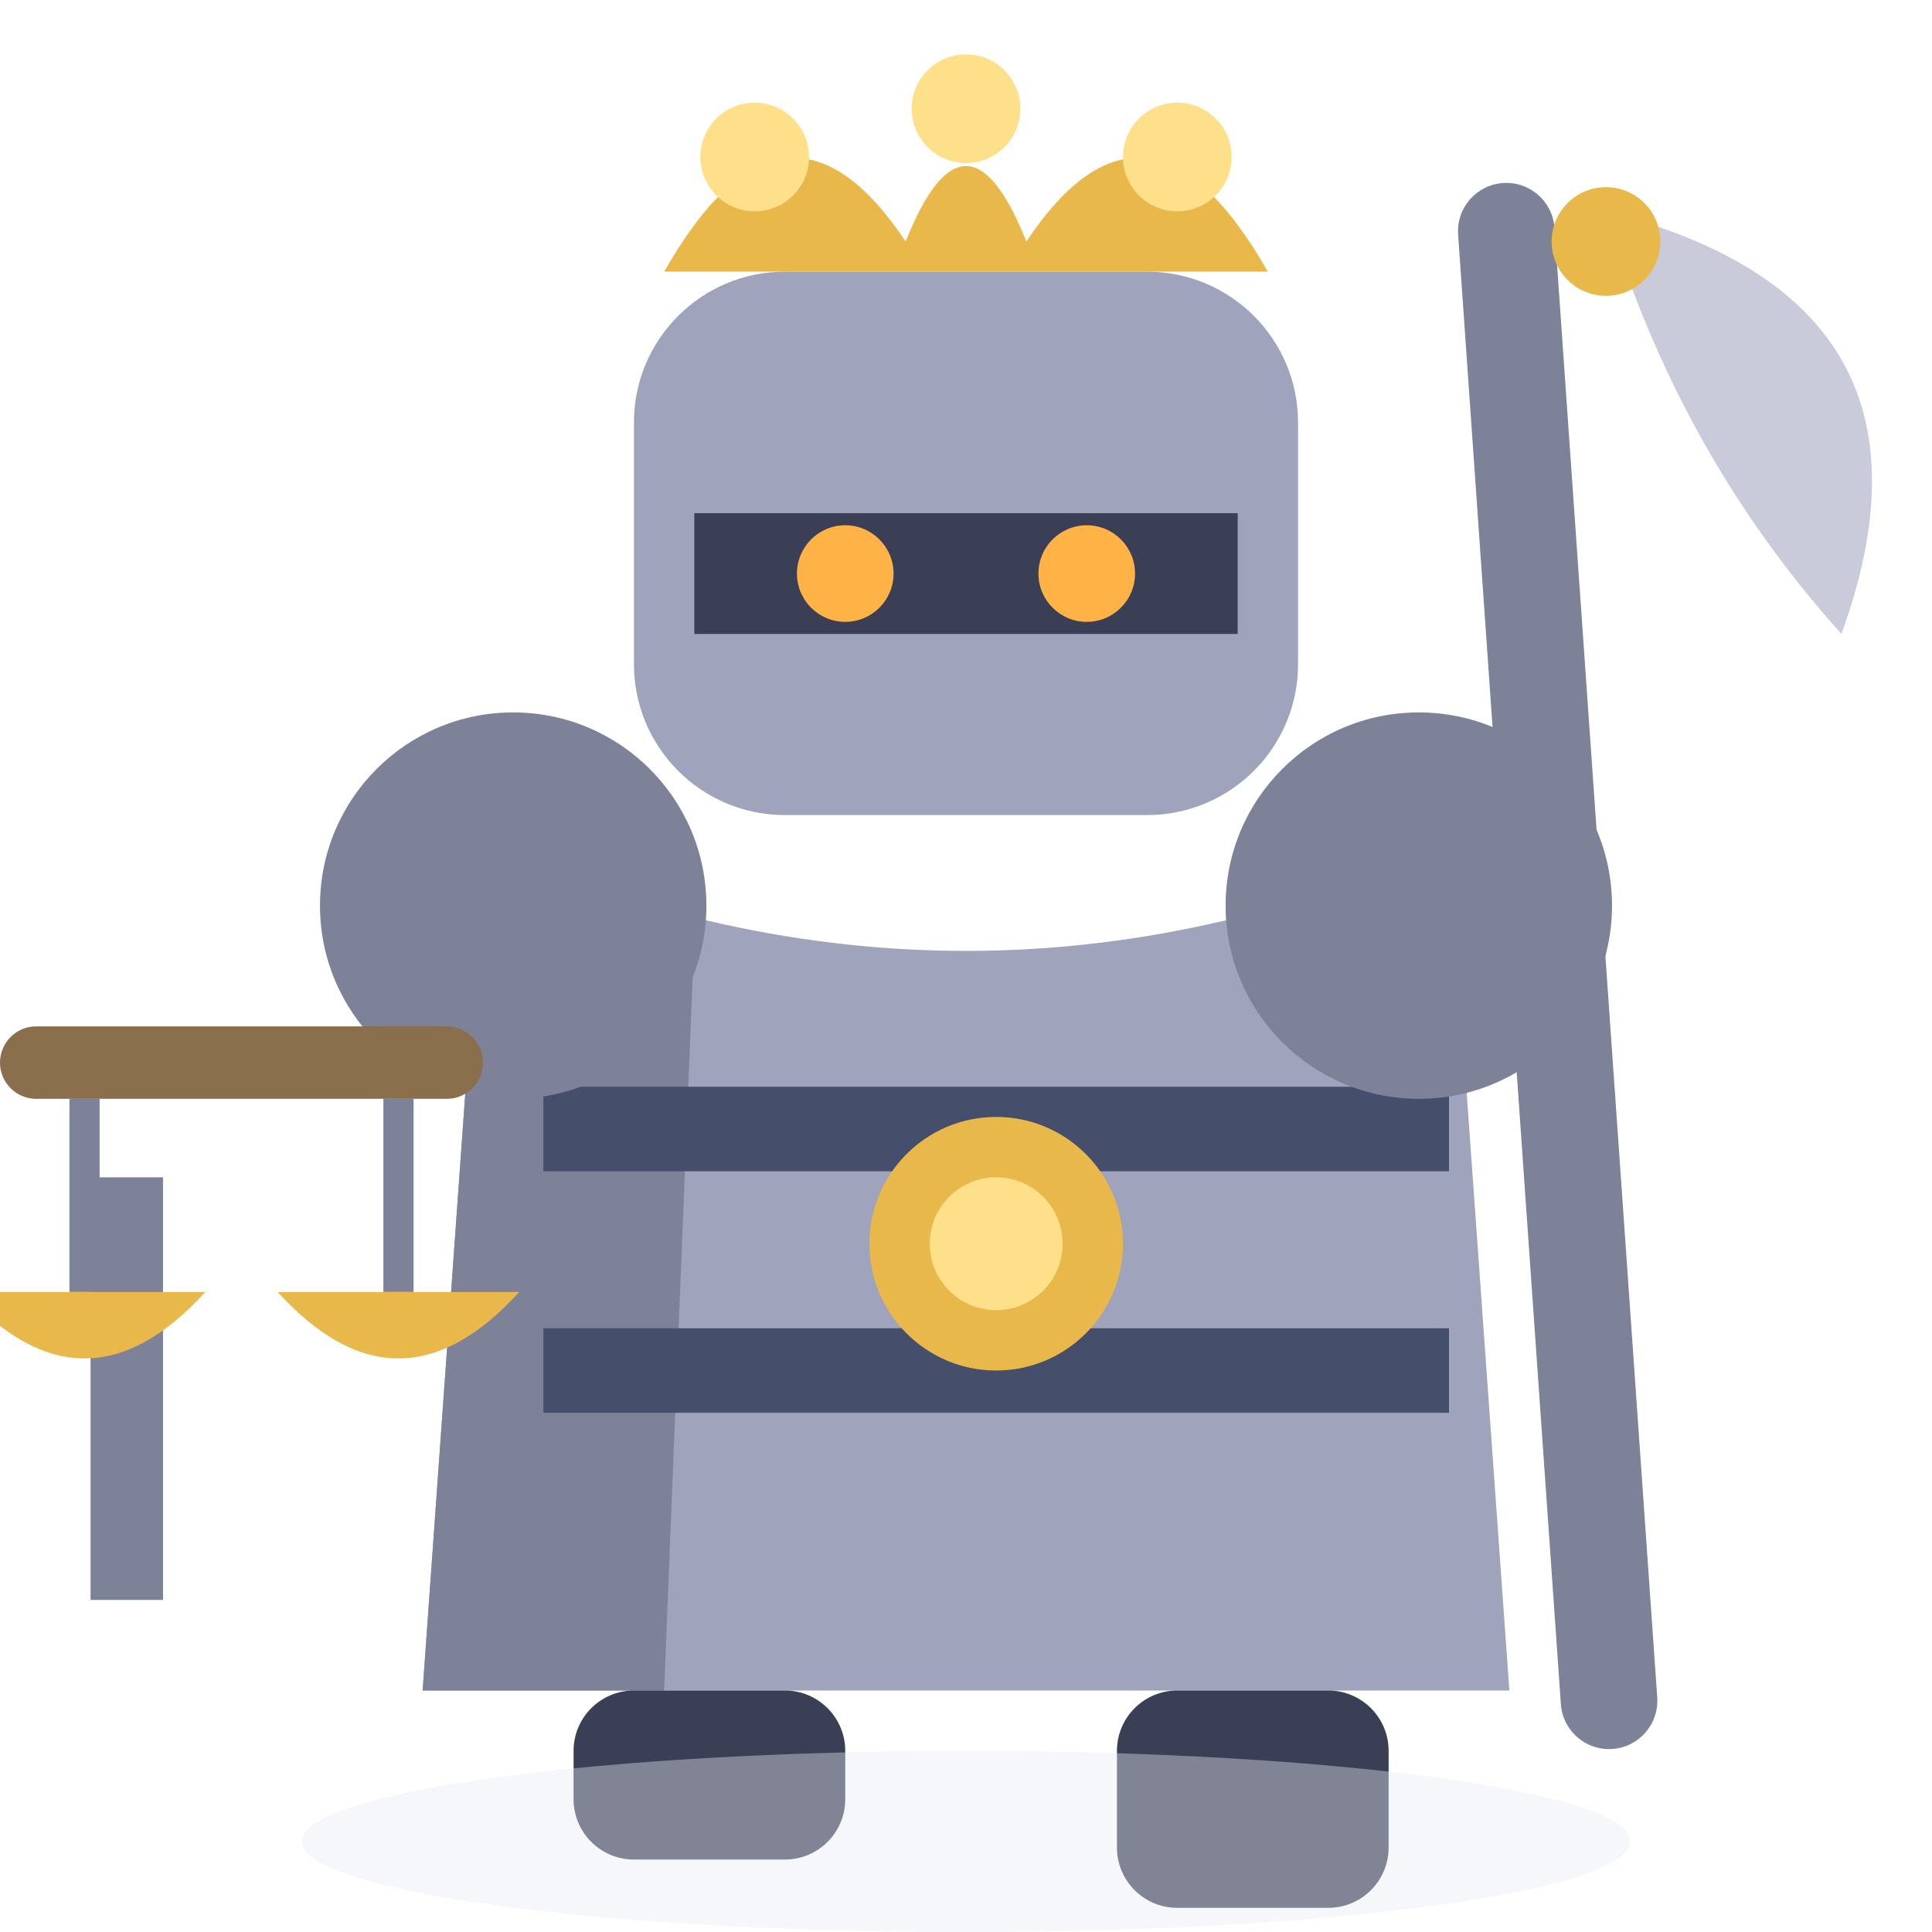
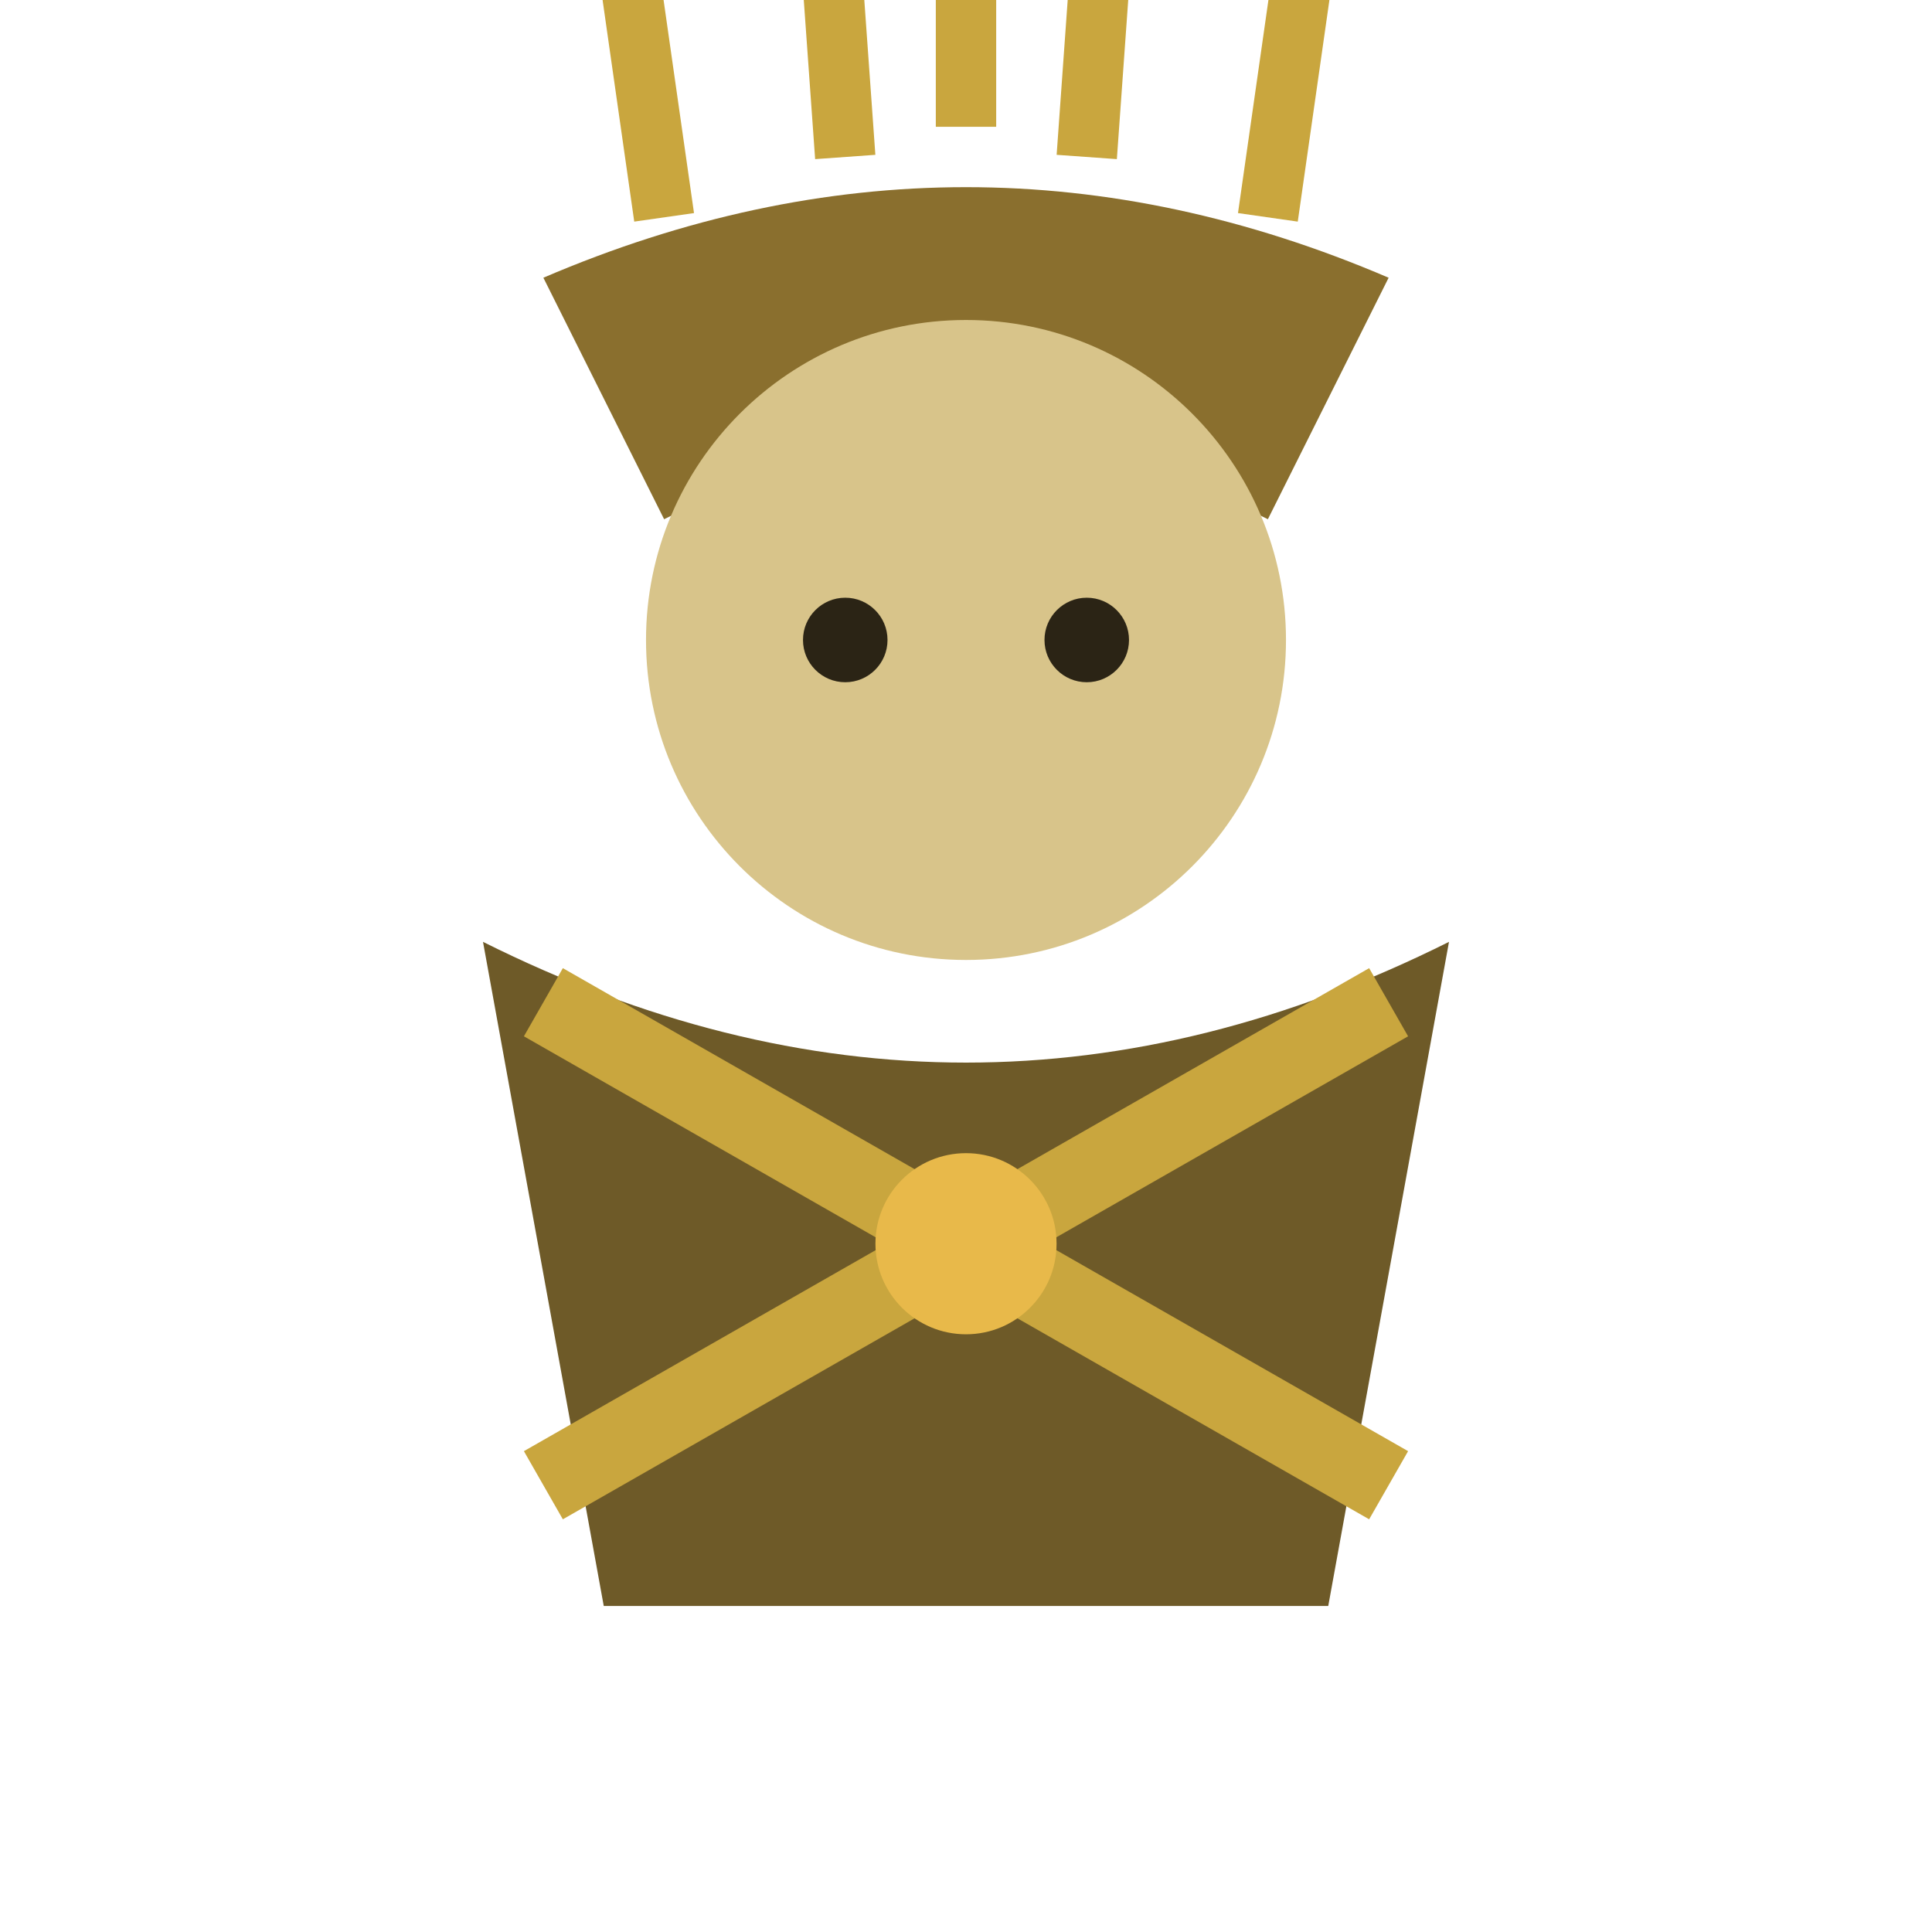
<svg xmlns="http://www.w3.org/2000/svg" viewBox="0 0 32 32">
-   <rect x="25" y="3" width="1.6" height="26" rx="0.8" fill="#7E8299" transform="rotate(-4 25.8 16)" />
-   <path d="M26.6,3.5 Q32.5,5 30.5,10.5 Q27.8,7.5 26.6,3.5 Z" fill="#C9CBDA" />
-   <circle cx="26.6" cy="4" r="0.9" fill="#E8B94A" />
-   <rect x="10.5" y="4.5" width="11" height="9" rx="2.5" fill="#9FA3BC" />
-   <path d="M11,4.5 Q13,1 15,4 Q16,1.5 17,4 Q19,1 21,4.5 Z" fill="#E8B94A" />
-   <circle cx="12.5" cy="2.6" r="0.9" fill="#FFE08A" />
-   <circle cx="16" cy="1.8" r="0.9" fill="#FFE08A" />
-   <circle cx="19.5" cy="2.6" r="0.9" fill="#FFE08A" />
-   <rect x="11.5" y="8.5" width="9" height="2" fill="#3A3F55" />
-   <circle cx="14" cy="9.5" r="0.8" fill="#FFB347" />
-   <circle cx="18" cy="9.5" r="0.8" fill="#FFB347" />
-   <path d="M8,14 L7,28 L25,28 L24,14 Q16,17.5 8,14 Z" fill="#9FA3BC" />
-   <path d="M8,14 L7,28 L11,28 L11.5,15.5 Z" fill="#7E8299" />
-   <rect x="9" y="18" width="15" height="1.4" fill="#454E6B" />
-   <rect x="9" y="22" width="15" height="1.4" fill="#454E6B" />
-   <circle cx="16.5" cy="20.6" r="2.1" fill="#E8B94A" />
-   <circle cx="16.5" cy="20.6" r="1.1" fill="#FFE08A" />
-   <circle cx="8.5" cy="15" r="3.2" fill="#7E8299" />
-   <circle cx="23.5" cy="15" r="3.2" fill="#7E8299" />
-   <rect x="1.5" y="19.5" width="1.2" height="7" fill="#7E8299" />
-   <rect x="0" y="17" width="8" height="1.2" rx="0.6" fill="#8A6F4D" />
-   <line x1="1.4" y1="18.2" x2="1.4" y2="21.4" stroke="#7E8299" stroke-width="0.5" />
-   <path d="M-0.6,21.4 Q1.4,23.6 3.4,21.4 Z" fill="#E8B94A" />
-   <line x1="6.6" y1="18.2" x2="6.6" y2="21.4" stroke="#7E8299" stroke-width="0.5" />
-   <path d="M4.6,21.4 Q6.6,23.6 8.6,21.4 Z" fill="#E8B94A" />
-   <rect x="18.5" y="28" width="4.5" height="3.6" rx="1" fill="#3A3F55" />
-   <rect x="9.5" y="28" width="4.5" height="2.8" rx="1" fill="#3A3F55" />
-   <ellipse cx="16" cy="30.5" rx="11" ry="1.5" fill="#E8EAF4" opacity="0.4" />
+   <g transform="translate(0,0.6)">
+     <path d="M11,3 L10,-4 M14,2 L13.5,-5 M16,1.5 L16,-6 M18,2 L18.5,-5 M21,3 L22,-4" stroke="#C9A63E" stroke-width="1" />
+     <path d="M9,4 Q16,1 23,4 L21,8 Q16,5.5 11,8 Z" fill="#8A6F2E" />
+     <circle cx="16" cy="10" r="5.3" fill="#D8C48A" />
+     <circle cx="14" cy="10" r="0.7" fill="#2B2415" />
+     <circle cx="18" cy="10" r="0.7" fill="#2B2415" />
+     <path d="M8,15 Q16,19 24,15 L22,26 L10,26 Z" fill="#6E5A28" />
+     <path d="M9,16 L23,24" stroke="#C9A63E" stroke-width="1.3" />
+     <path d="M23,16 L9,24" stroke="#C9A63E" stroke-width="1.3" />
+     <circle cx="16" cy="20" r="1.5" fill="#E8B94A" />
+   </g>
</svg>
